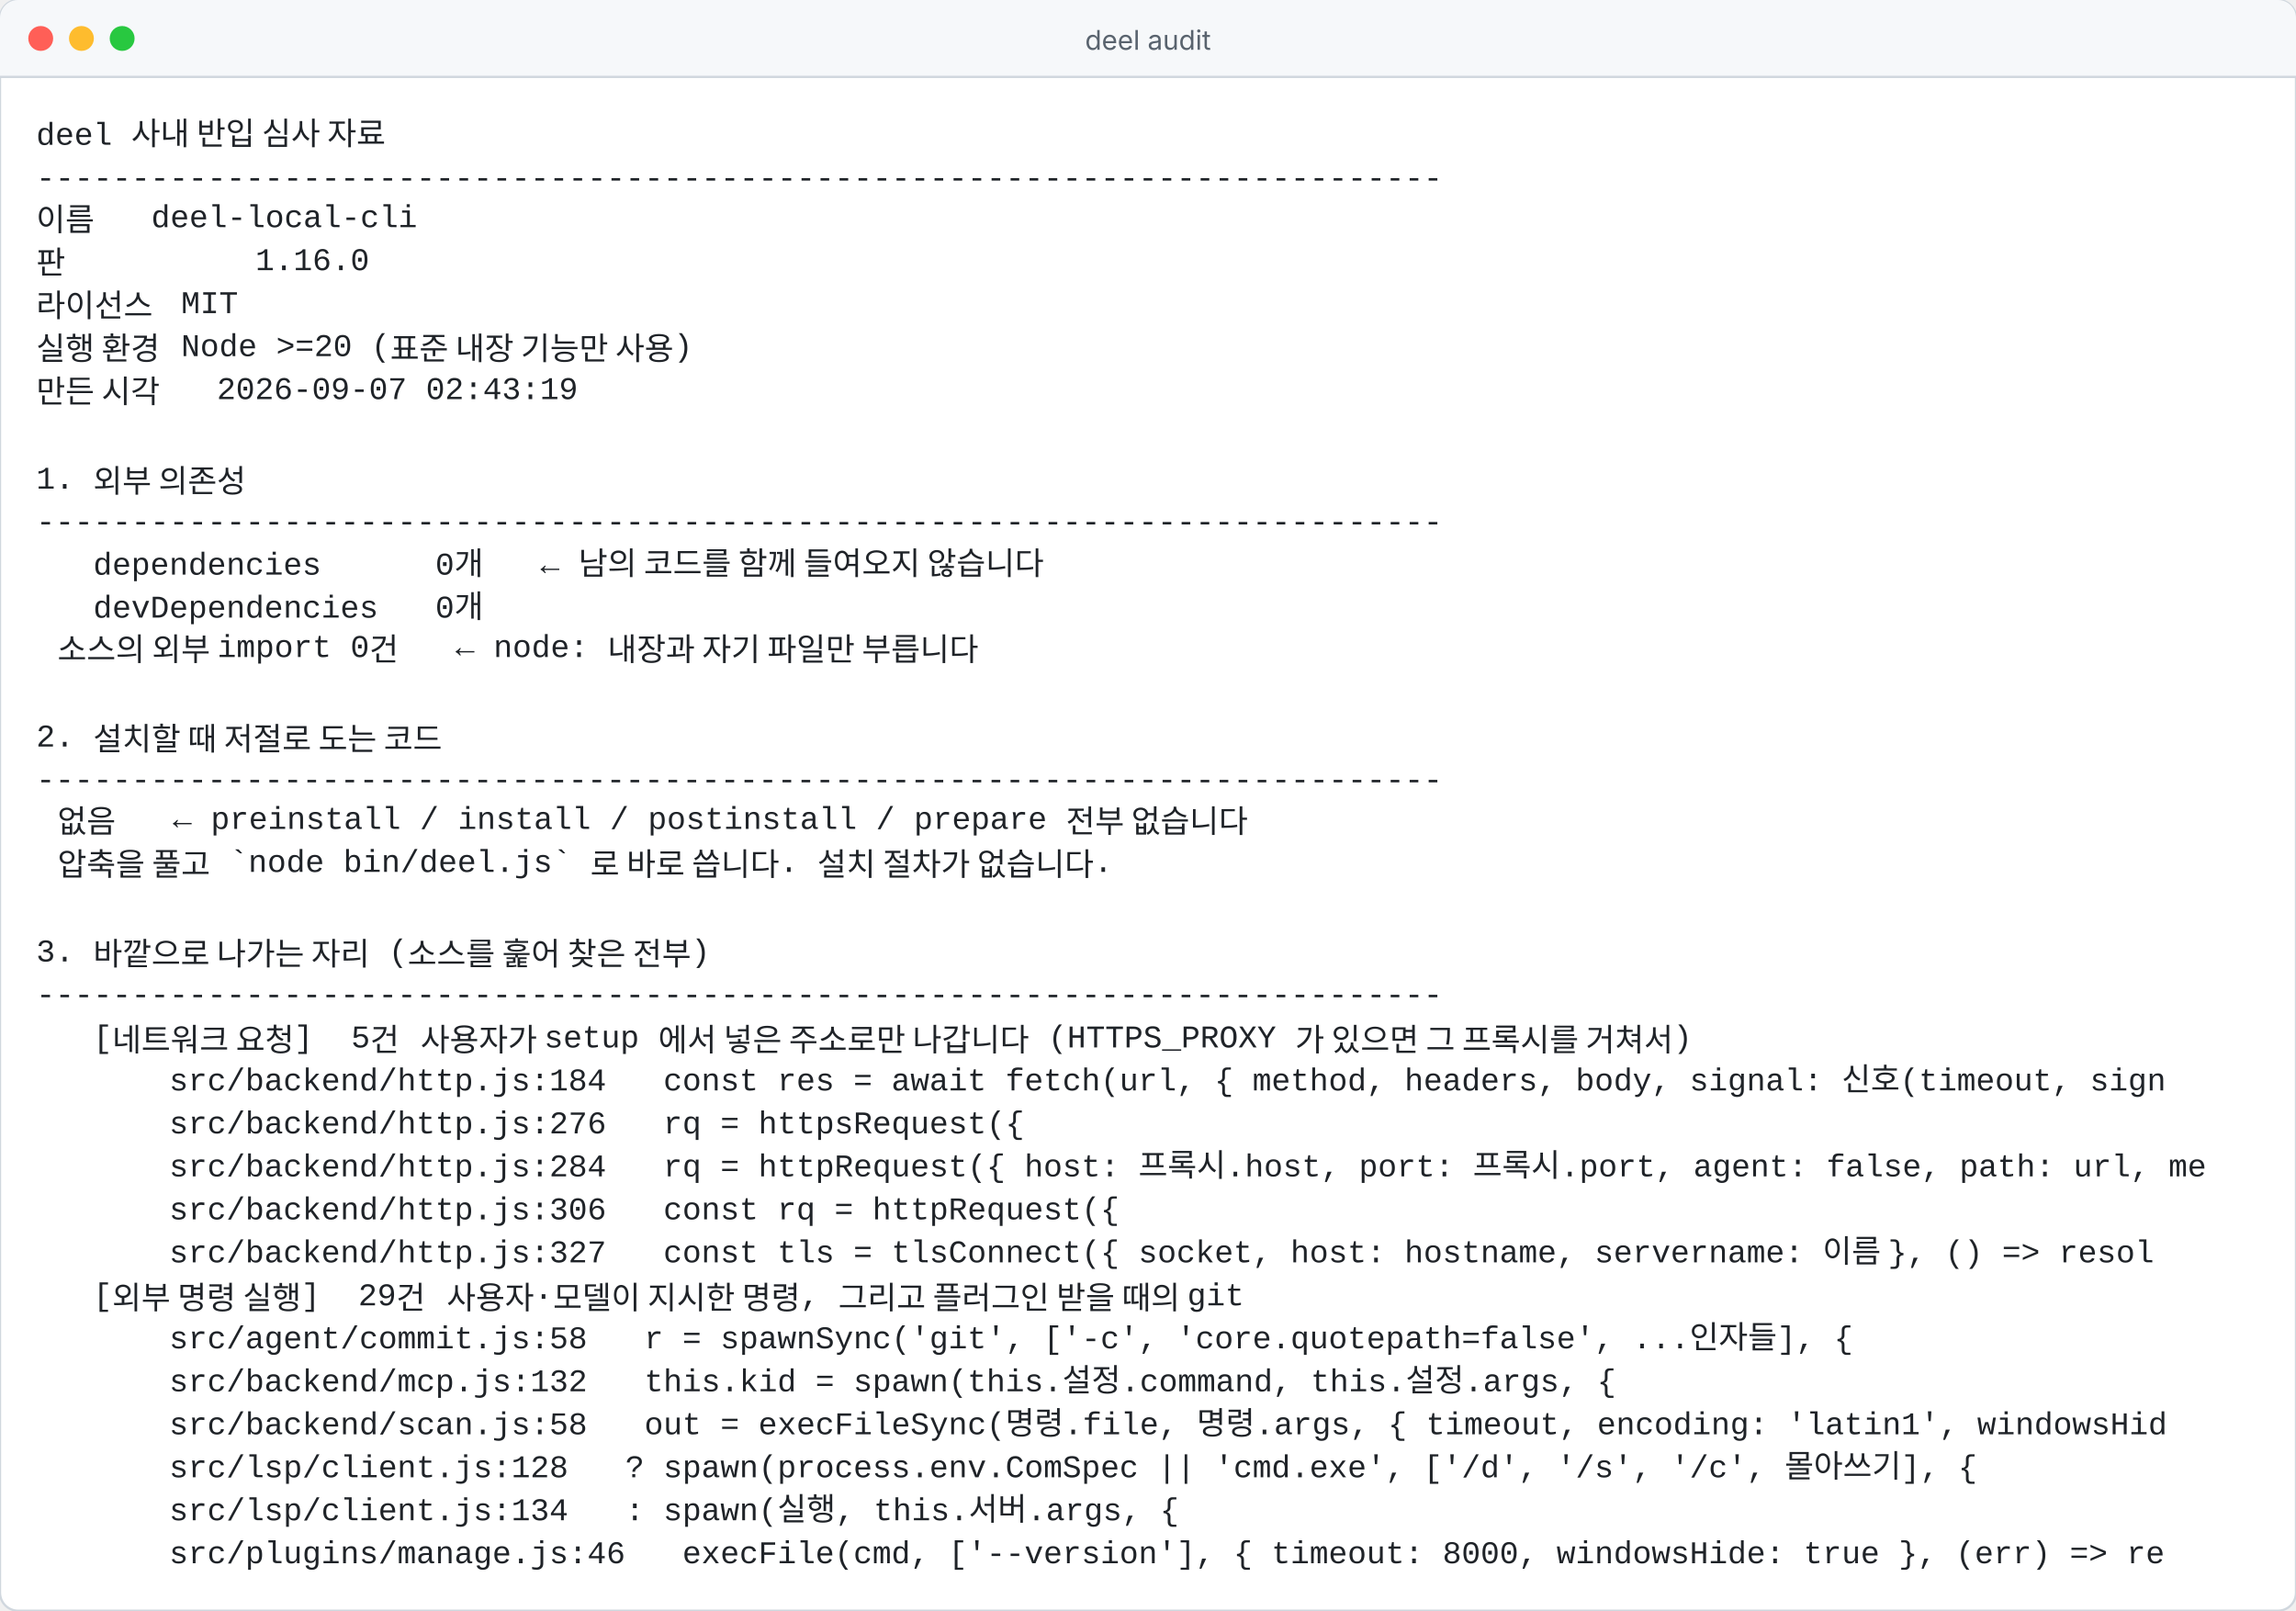
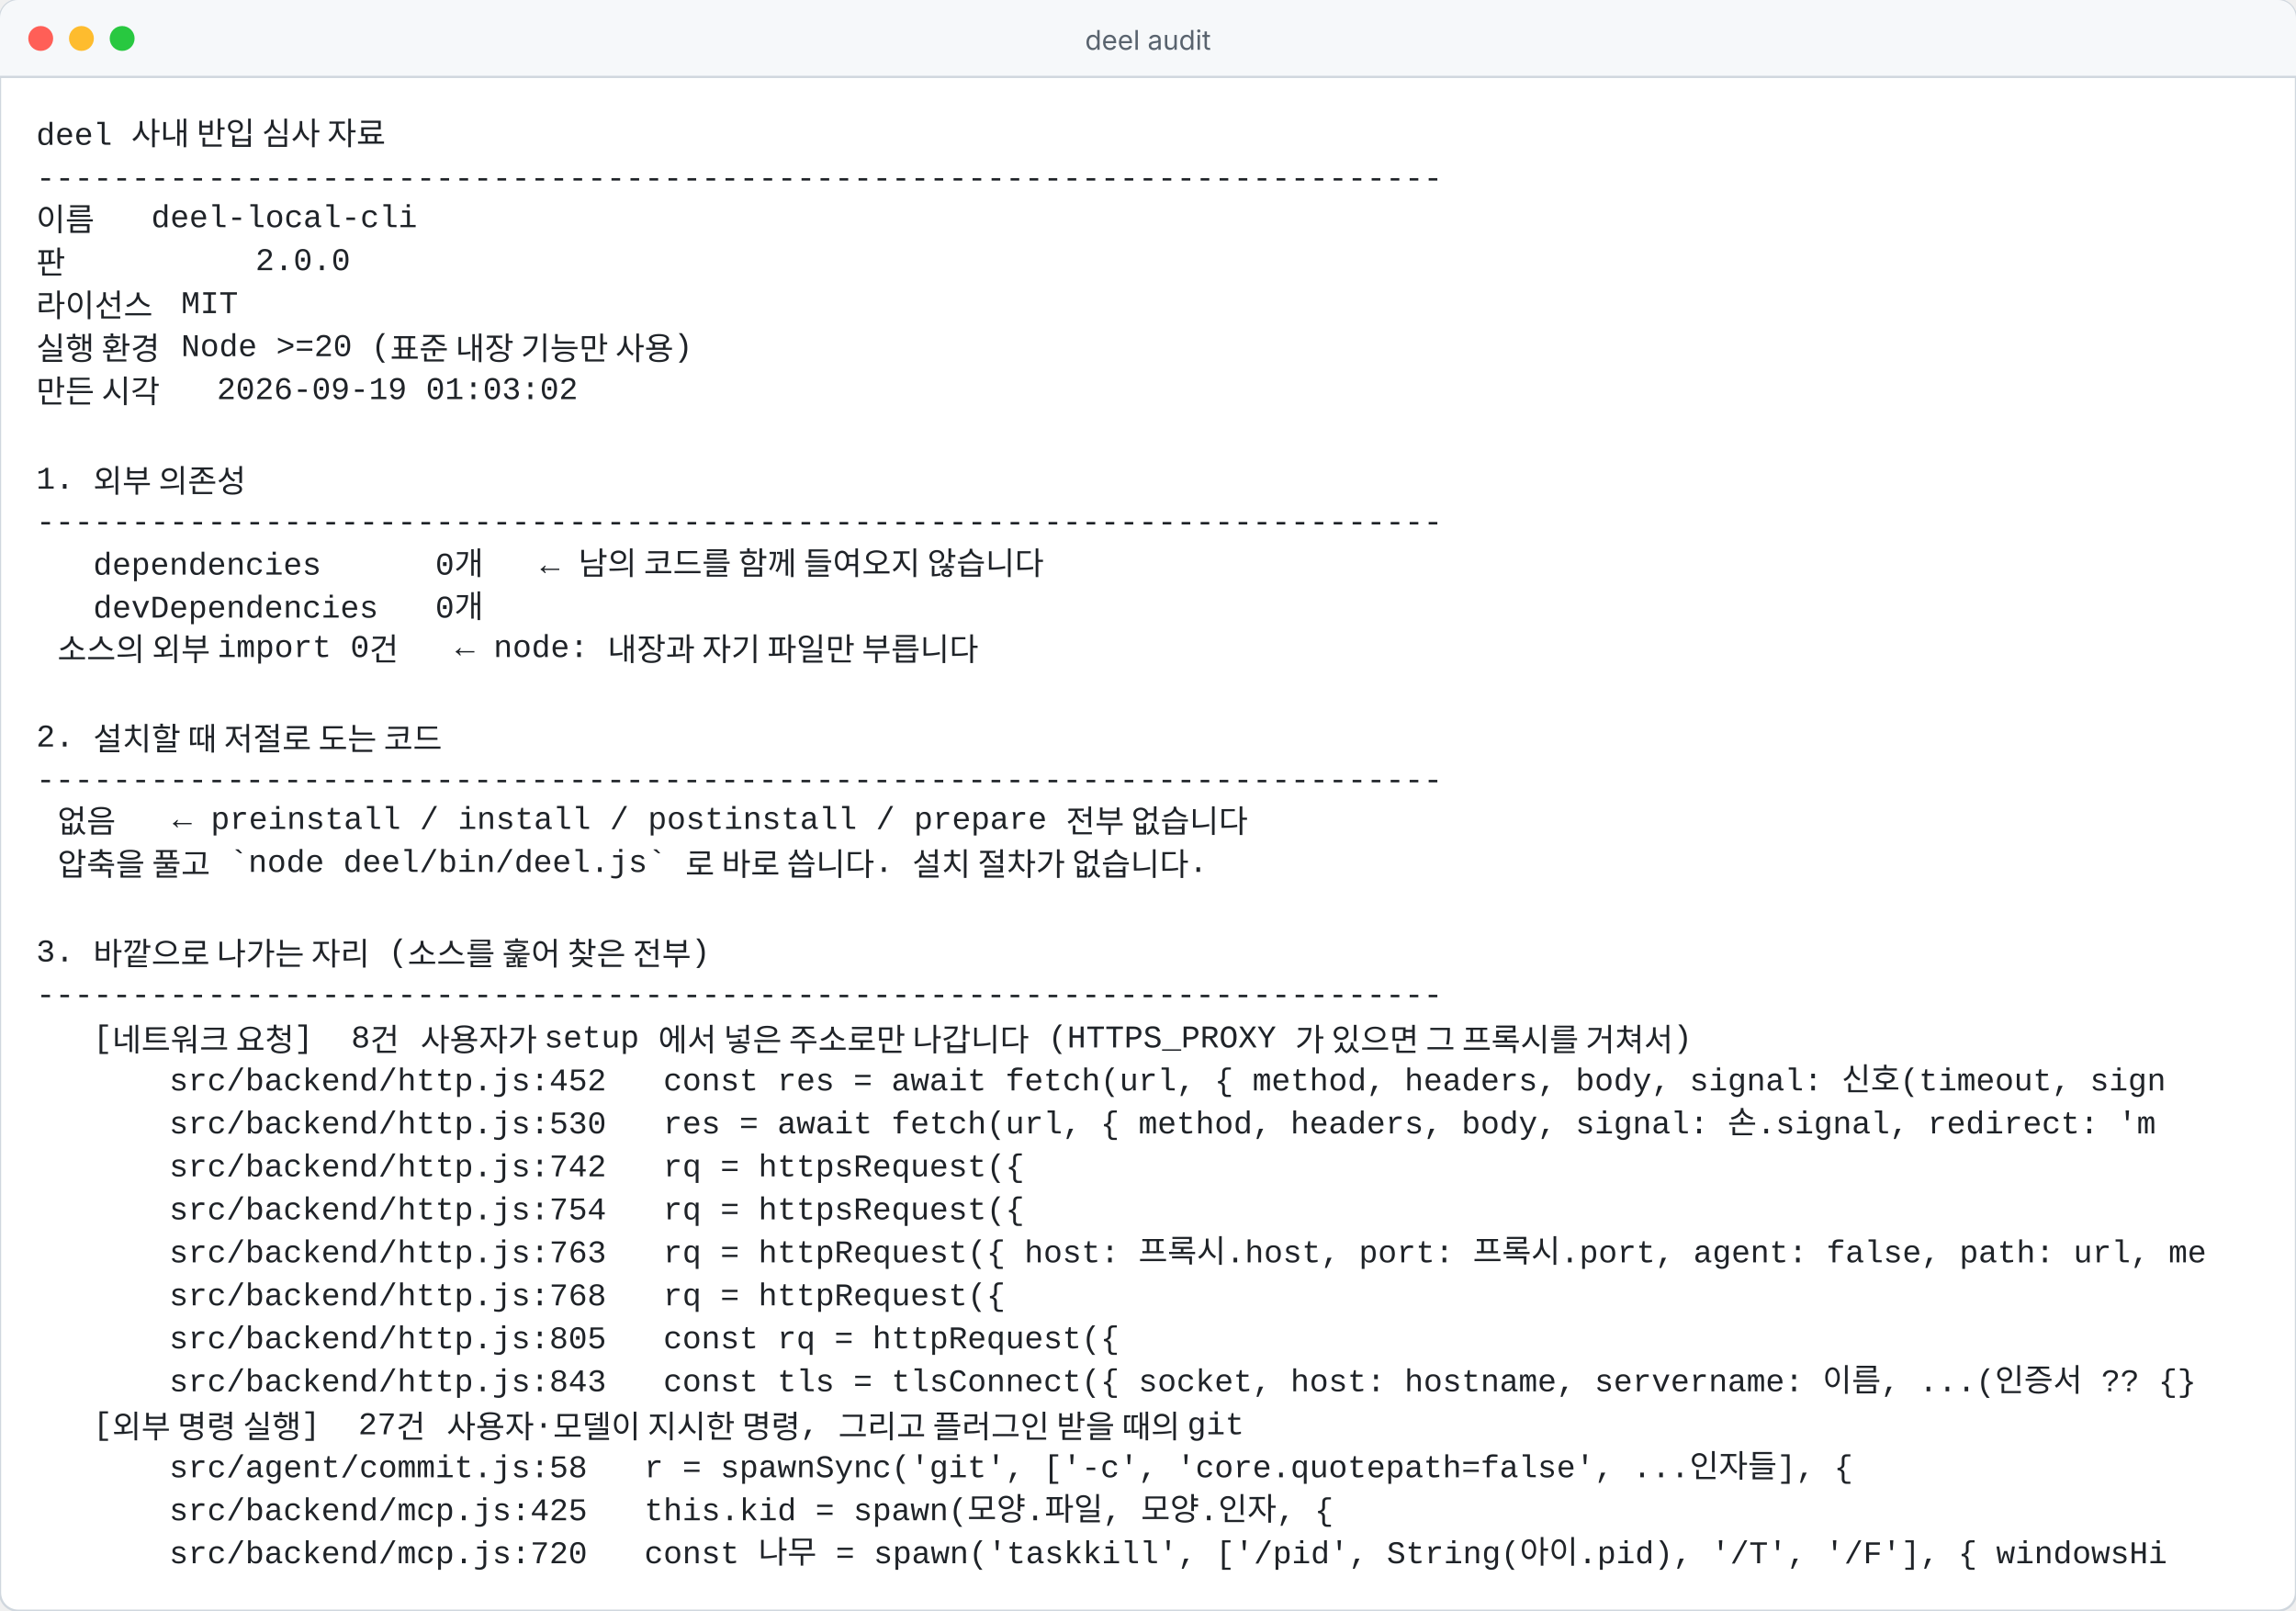
<svg xmlns="http://www.w3.org/2000/svg" width="1015" height="712" viewBox="0 0 1015 712" role="img" aria-label="deel audit — the corporate review sheet">
  <rect width="1015" height="712" rx="8" fill="#ffffff" stroke="#d0d7de" />
  <path d="M0 8a8 8 0 0 1 8-8h999a8 8 0 0 1 8 8v26H0z" fill="#f6f8fa" />
  <line x1="0" y1="34" x2="1015" y2="34" stroke="#d0d7de" />
  <circle cx="18" cy="17" r="5.5" fill="#ff5f57" />
  <circle cx="36" cy="17" r="5.5" fill="#febc2e" />
  <circle cx="54" cy="17" r="5.5" fill="#28c840" />
  <text x="507.5" y="22" fill="#59636e" font-size="12" text-anchor="middle" font-family="ui-sans-serif,-apple-system,Segoe UI,sans-serif">deel audit</text>
  <g font-family="ui-monospace,SFMono-Regular,Menlo,Consolas,'Liberation Mono',monospace" font-size="14">
    <text x="16.0" y="64" fill="#1f2328" textLength="201.6" lengthAdjust="spacing" xml:space="preserve">deel 사내 반입 심사 자료</text>
    <text x="16.0" y="83" fill="#1f2328" textLength="621.6" lengthAdjust="spacing" xml:space="preserve">--------------------------------------------------------------------------</text>
    <text x="16.0" y="102" fill="#1f2328" textLength="218.4" lengthAdjust="spacing" xml:space="preserve">이름        deel-local-cli</text>
-     <text x="16.0" y="121" fill="#1f2328" textLength="151.2" lengthAdjust="spacing" xml:space="preserve">판          1.16.0</text>
+     <text x="16.0" y="121" fill="#1f2328" textLength="142.8" lengthAdjust="spacing" xml:space="preserve">판          2.0.0</text>
    <text x="16.0" y="140" fill="#1f2328" textLength="126.0" lengthAdjust="spacing" xml:space="preserve">라이선스    MIT</text>
    <text x="16.0" y="159" fill="#1f2328" textLength="378.0" lengthAdjust="spacing" xml:space="preserve">실행 환경   Node &gt;=20 (표준 내장 기능만 사용)</text>
-     <text x="16.0" y="178" fill="#1f2328" textLength="260.4" lengthAdjust="spacing" xml:space="preserve">만든 시각   2026-09-07 02:43:19</text>
+     <text x="16.0" y="178" fill="#1f2328" textLength="260.4" lengthAdjust="spacing" xml:space="preserve">만든 시각   2026-09-19 01:03:02</text>
    <text x="16.0" y="216" fill="#1f2328" textLength="117.6" lengthAdjust="spacing" xml:space="preserve">1. 외부 의존성</text>
    <text x="16.0" y="235" fill="#1f2328" textLength="621.6" lengthAdjust="spacing" xml:space="preserve">--------------------------------------------------------------------------</text>
    <text x="16.0" y="254" fill="#1f2328" textLength="529.2" lengthAdjust="spacing" xml:space="preserve">   dependencies      0개   ← 남의 코드를 함께 들여오지 않습니다</text>
    <text x="16.0" y="273" fill="#1f2328" textLength="201.6" lengthAdjust="spacing" xml:space="preserve">   devDependencies   0개</text>
    <text x="16.0" y="292" fill="#1f2328" textLength="529.2" lengthAdjust="spacing" xml:space="preserve">   소스의 외부 import 0건   ← node: 내장과 자기 파일만 부릅니다</text>
    <text x="16.0" y="330" fill="#1f2328" textLength="243.6" lengthAdjust="spacing" xml:space="preserve">2. 설치할 때 저절로 도는 코드</text>
    <text x="16.0" y="349" fill="#1f2328" textLength="621.6" lengthAdjust="spacing" xml:space="preserve">--------------------------------------------------------------------------</text>
    <text x="16.0" y="368" fill="#1f2328" textLength="588.0" lengthAdjust="spacing" xml:space="preserve">   없음   ← preinstall / install / postinstall / prepare 전부 없습니다</text>
-     <text x="16.0" y="387" fill="#1f2328" textLength="596.4" lengthAdjust="spacing" xml:space="preserve">   압축을 풀고 `node bin/deel.js` 로 바로 씁니다. 설치 절차가 없습니다.</text>
+     <text x="16.0" y="387" fill="#1f2328" textLength="638.4" lengthAdjust="spacing" xml:space="preserve">   압축을 풀고 `node deel/bin/deel.js` 로 바로 씁니다. 설치 절차가 없습니다.</text>
    <text x="16.0" y="425" fill="#1f2328" textLength="394.8" lengthAdjust="spacing" xml:space="preserve">3. 바깥으로 나가는 자리 (소스를 훑어 찾은 전부)</text>
    <text x="16.0" y="444" fill="#1f2328" textLength="621.6" lengthAdjust="spacing" xml:space="preserve">--------------------------------------------------------------------------</text>
-     <text x="16.0" y="463" fill="#1f2328" textLength="932.4" lengthAdjust="spacing" xml:space="preserve">   [네트워크 요청]  5건   사용자가 setup 에서 넣은 주소로만 나갑니다 (HTTPS_PROXY 가 있으면 그 프록시를 거쳐서)</text>
-     <text x="16.0" y="482" fill="#1f2328" textLength="949.2" lengthAdjust="spacing" xml:space="preserve">       src/backend/http.js:184   const res = await fetch(url, { method, headers, body, signal: 신호(timeout, sign</text>
-     <text x="16.0" y="501" fill="#1f2328" textLength="436.8" lengthAdjust="spacing" xml:space="preserve">       src/backend/http.js:276   rq = httpsRequest({</text>
-     <text x="16.0" y="520" fill="#1f2328" textLength="982.8" lengthAdjust="spacing" xml:space="preserve">       src/backend/http.js:284   rq = httpRequest({ host: 프록시.host, port: 프록시.port, agent: false, path: url, me</text>
-     <text x="16.0" y="539" fill="#1f2328" textLength="478.8" lengthAdjust="spacing" xml:space="preserve">       src/backend/http.js:306   const rq = httpRequest({</text>
-     <text x="16.0" y="558" fill="#1f2328" textLength="949.2" lengthAdjust="spacing" xml:space="preserve">       src/backend/http.js:327   const tls = tlsConnect({ socket, host: hostname, servername: 이름 }, () =&gt; resol</text>
-     <text x="16.0" y="577" fill="#1f2328" textLength="705.6" lengthAdjust="spacing" xml:space="preserve">   [외부 명령 실행]  29건   사용자·모델이 지시한 명령, 그리고 플러그인 받을 때의 git</text>
-     <text x="16.0" y="596" fill="#1f2328" textLength="814.8" lengthAdjust="spacing" xml:space="preserve">       src/agent/commit.js:58   r = spawnSync('git', ['-c', 'core.quotepath=false', ...인자들], {</text>
-     <text x="16.0" y="615" fill="#1f2328" textLength="714.0" lengthAdjust="spacing" xml:space="preserve">       src/backend/mcp.js:132   this.kid = spawn(this.설정.command, this.설정.args, {</text>
-     <text x="16.0" y="634" fill="#1f2328" textLength="957.6" lengthAdjust="spacing" xml:space="preserve">       src/backend/scan.js:58   out = execFileSync(명령.file, 명령.args, { timeout, encoding: 'latin1', windowsHid</text>
-     <text x="16.0" y="653" fill="#1f2328" textLength="873.6" lengthAdjust="spacing" xml:space="preserve">       src/lsp/client.js:128   ? spawn(process.env.ComSpec || 'cmd.exe', ['/d', '/s', '/c', 몰아쓰기], {</text>
-     <text x="16.0" y="672" fill="#1f2328" textLength="520.8" lengthAdjust="spacing" xml:space="preserve">       src/lsp/client.js:134   : spawn(실행, this.서버.args, {</text>
-     <text x="16.0" y="691" fill="#1f2328" textLength="940.8" lengthAdjust="spacing" xml:space="preserve">       src/plugins/manage.js:46   execFile(cmd, ['--version'], { timeout: 8000, windowsHide: true }, (err) =&gt; re</text>
+     <text x="16.0" y="463" fill="#1f2328" textLength="932.4" lengthAdjust="spacing" xml:space="preserve">   [네트워크 요청]  8건   사용자가 setup 에서 넣은 주소로만 나갑니다 (HTTPS_PROXY 가 있으면 그 프록시를 거쳐서)</text>
+     <text x="16.0" y="482" fill="#1f2328" textLength="949.2" lengthAdjust="spacing" xml:space="preserve">       src/backend/http.js:452   const res = await fetch(url, { method, headers, body, signal: 신호(timeout, sign</text>
+     <text x="16.0" y="501" fill="#1f2328" textLength="940.8" lengthAdjust="spacing" xml:space="preserve">       src/backend/http.js:530   res = await fetch(url, { method, headers, body, signal: 손.signal, redirect: 'm</text>
+     <text x="16.0" y="520" fill="#1f2328" textLength="436.8" lengthAdjust="spacing" xml:space="preserve">       src/backend/http.js:742   rq = httpsRequest({</text>
+     <text x="16.0" y="539" fill="#1f2328" textLength="436.8" lengthAdjust="spacing" xml:space="preserve">       src/backend/http.js:754   rq = httpsRequest({</text>
+     <text x="16.0" y="558" fill="#1f2328" textLength="982.8" lengthAdjust="spacing" xml:space="preserve">       src/backend/http.js:763   rq = httpRequest({ host: 프록시.host, port: 프록시.port, agent: false, path: url, me</text>
+     <text x="16.0" y="577" fill="#1f2328" textLength="428.4" lengthAdjust="spacing" xml:space="preserve">       src/backend/http.js:768   rq = httpRequest({</text>
+     <text x="16.0" y="596" fill="#1f2328" textLength="478.8" lengthAdjust="spacing" xml:space="preserve">       src/backend/http.js:805   const rq = httpRequest({</text>
+     <text x="16.0" y="615" fill="#1f2328" textLength="974.4" lengthAdjust="spacing" xml:space="preserve">       src/backend/http.js:843   const tls = tlsConnect({ socket, host: hostname, servername: 이름, ...(인증서 ?? {}</text>
+     <text x="16.0" y="634" fill="#1f2328" textLength="705.6" lengthAdjust="spacing" xml:space="preserve">   [외부 명령 실행]  27건   사용자·모델이 지시한 명령, 그리고 플러그인 받을 때의 git</text>
+     <text x="16.0" y="653" fill="#1f2328" textLength="814.8" lengthAdjust="spacing" xml:space="preserve">       src/agent/commit.js:58   r = spawnSync('git', ['-c', 'core.quotepath=false', ...인자들], {</text>
+     <text x="16.0" y="672" fill="#1f2328" textLength="604.8" lengthAdjust="spacing" xml:space="preserve">       src/backend/mcp.js:425   this.kid = spawn(모양.파일, 모양.인자, {</text>
+     <text x="16.0" y="691" fill="#1f2328" textLength="957.6" lengthAdjust="spacing" xml:space="preserve">       src/backend/mcp.js:720   const 나무 = spawn('taskkill', ['/pid', String(아이.pid), '/T', '/F'], { windowsHi</text>
  </g>
</svg>
